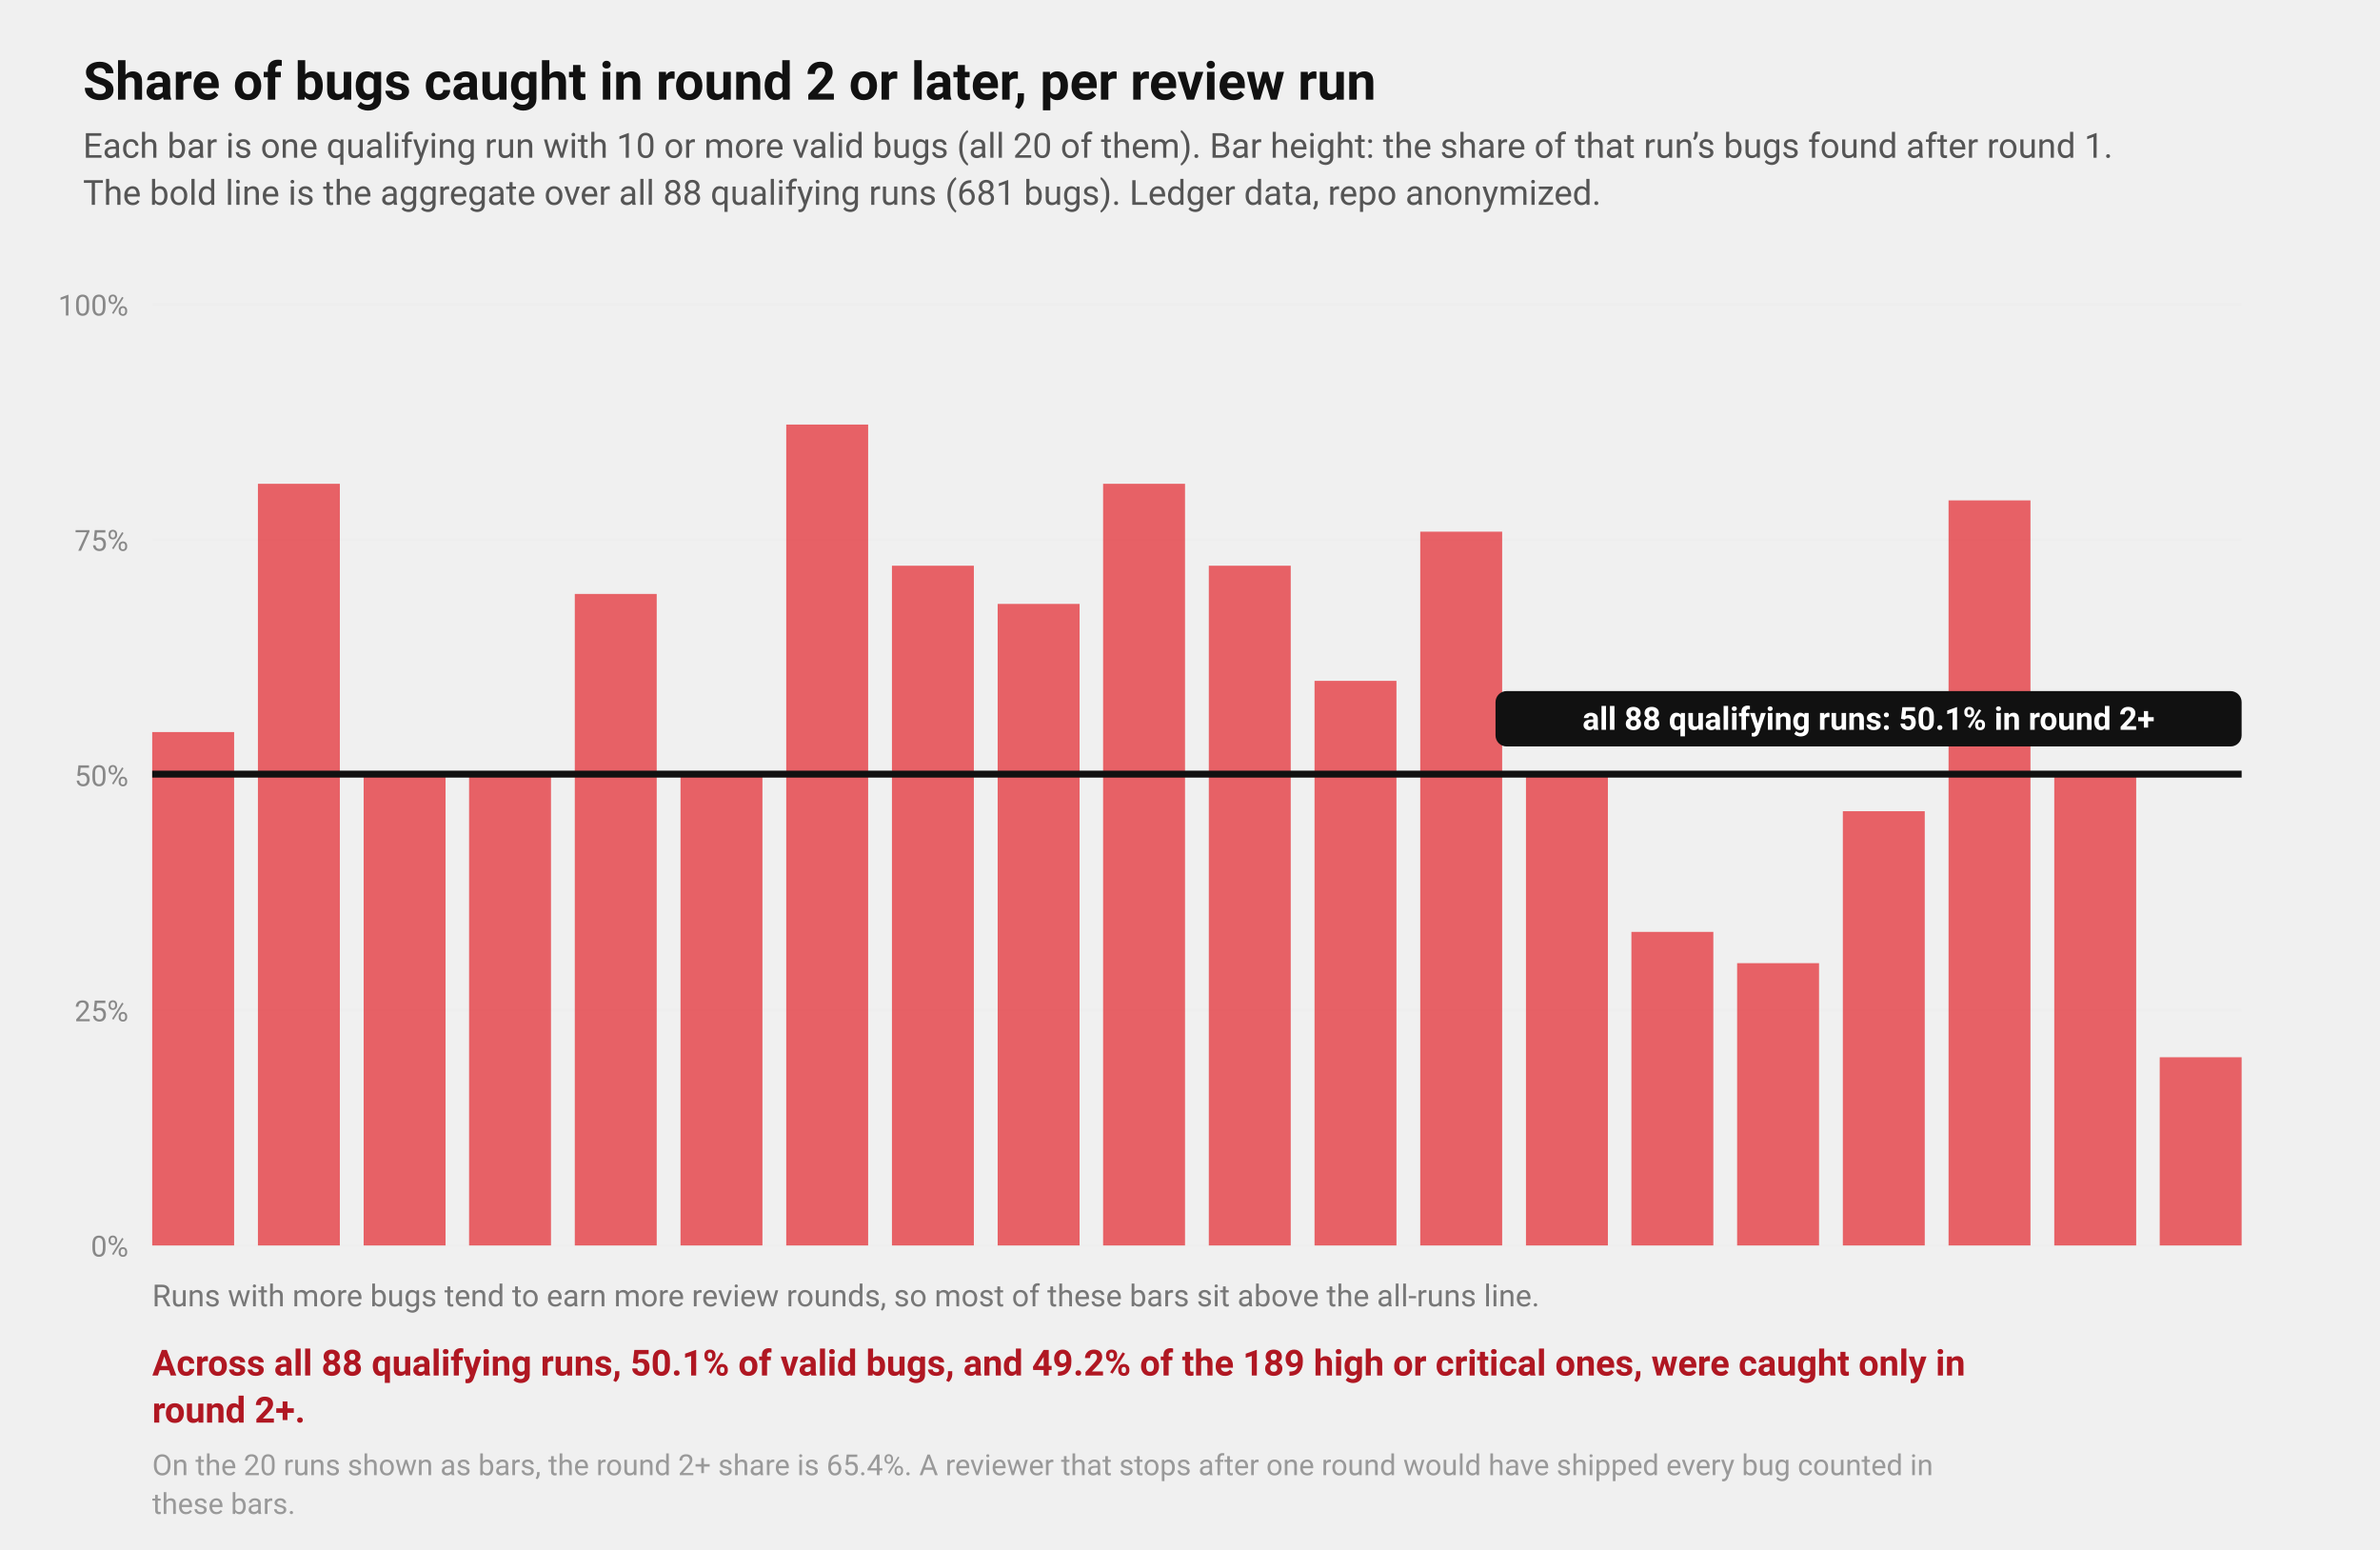
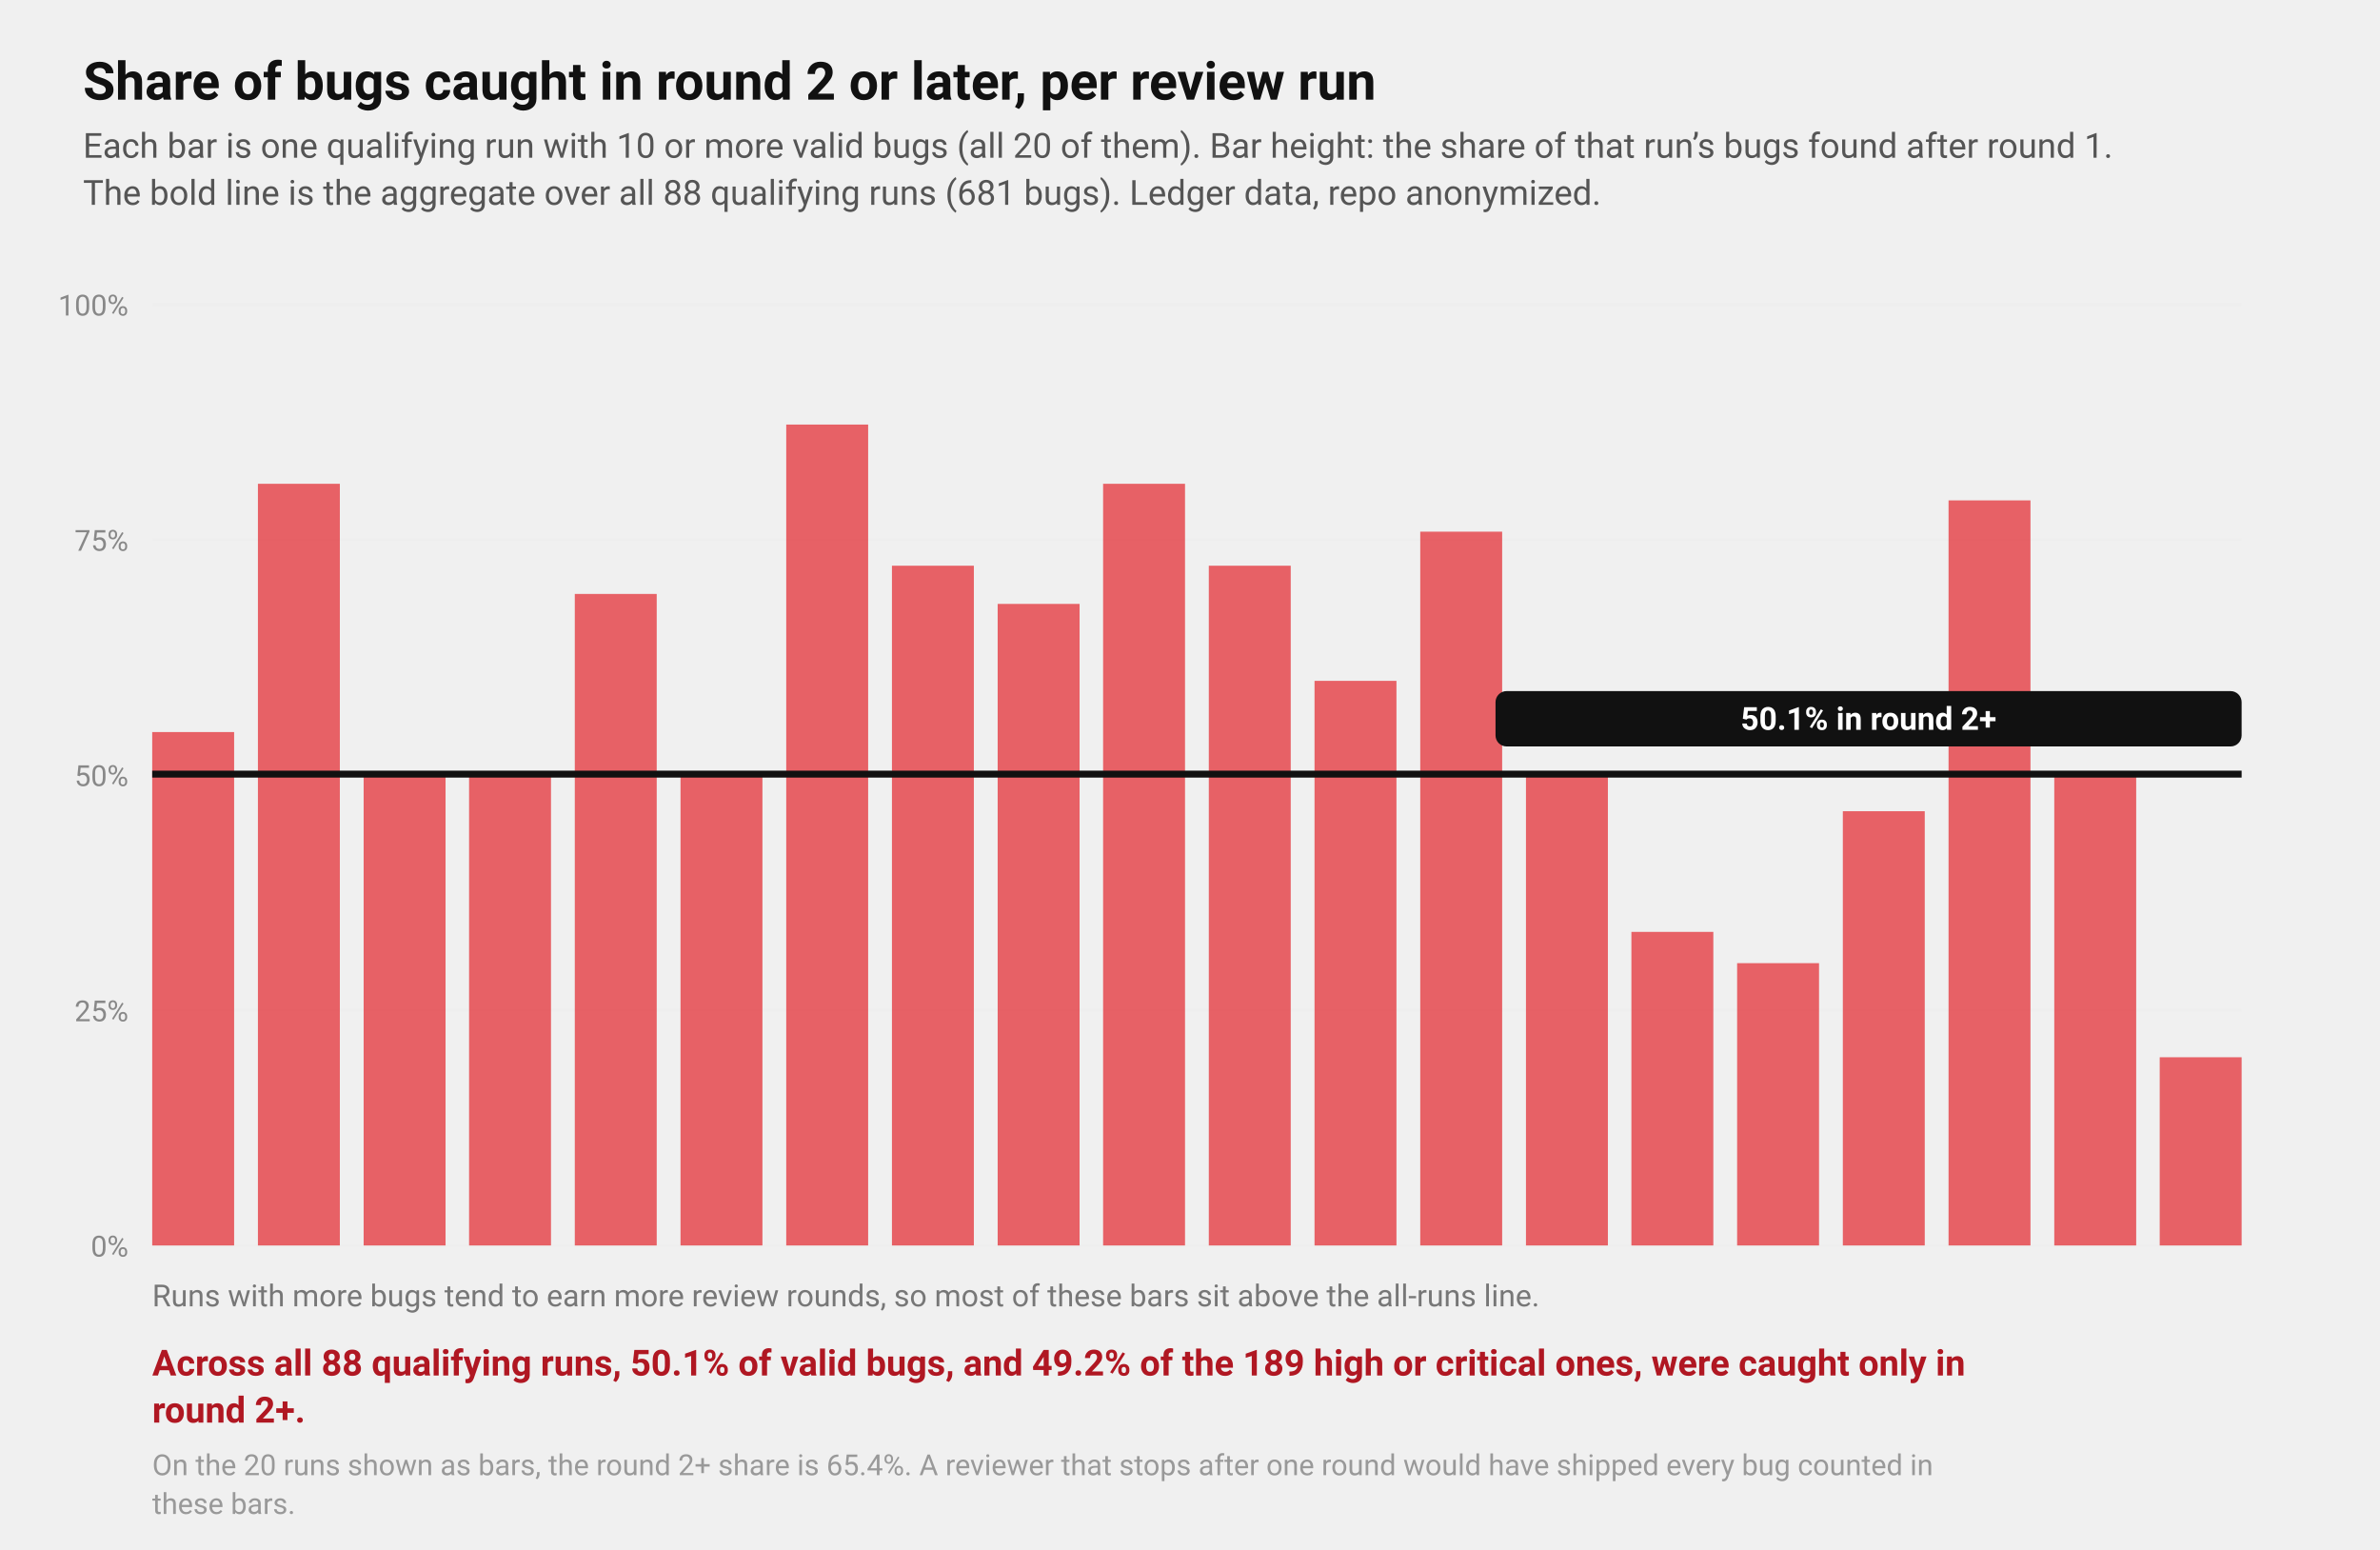
<svg xmlns="http://www.w3.org/2000/svg" viewBox="0 0 860 560" font-family="-apple-system,Segoe UI,Roboto,Helvetica,Arial,sans-serif">
  <text x="30" y="36" font-size="19" font-weight="700" fill="#111">Share of bugs caught in round 2 or later, per review run</text>
  <text x="30" y="57" font-size="12.5" fill="#555">Each bar is one qualifying run with 10 or more valid bugs (all 20 of them). Bar height: the share of that run’s bugs found after round 1.</text>
  <text x="30" y="74" font-size="12.5" fill="#555">The bold line is the aggregate over all 88 qualifying runs (681 bugs). Ledger data, repo anonymized.</text>
  <line x1="55.0" y1="450.0" x2="810.0" y2="450.0" stroke="#eee" stroke-width="1" />
  <text x="46.4" y="454.0" font-size="10.5" fill="#888" text-anchor="end">0%</text>
  <line x1="55.0" y1="365.0" x2="810.0" y2="365.0" stroke="#eee" stroke-width="1" />
  <text x="46.4" y="369.0" font-size="10.5" fill="#888" text-anchor="end">25%</text>
  <line x1="55.0" y1="280.0" x2="810.0" y2="280.0" stroke="#eee" stroke-width="1" />
  <text x="46.4" y="284.0" font-size="10.5" fill="#888" text-anchor="end">50%</text>
  <line x1="55.0" y1="195.0" x2="810.0" y2="195.0" stroke="#eee" stroke-width="1" />
  <text x="46.4" y="199.0" font-size="10.5" fill="#888" text-anchor="end">75%</text>
  <line x1="55.0" y1="110.0" x2="810.0" y2="110.0" stroke="#eee" stroke-width="1" />
  <text x="46.4" y="114.0" font-size="10.5" fill="#888" text-anchor="end">100%</text>
  <rect x="55.0" y="264.5" width="29.6" height="185.5" fill="#E5484D" opacity="0.85" />
  <rect x="93.2" y="174.8" width="29.6" height="275.2" fill="#E5484D" opacity="0.85" />
  <rect x="131.4" y="280.0" width="29.6" height="170.0" fill="#E5484D" opacity="0.85" />
  <rect x="169.5" y="280.0" width="29.6" height="170.0" fill="#E5484D" opacity="0.85" />
  <rect x="207.7" y="214.6" width="29.6" height="235.4" fill="#E5484D" opacity="0.85" />
  <rect x="245.9" y="280.0" width="29.6" height="170.0" fill="#E5484D" opacity="0.85" />
  <rect x="284.1" y="153.4" width="29.6" height="296.6" fill="#E5484D" opacity="0.85" />
  <rect x="322.3" y="204.4" width="29.6" height="245.6" fill="#E5484D" opacity="0.85" />
  <rect x="360.5" y="218.2" width="29.6" height="231.8" fill="#E5484D" opacity="0.85" />
  <rect x="398.6" y="174.8" width="29.6" height="275.2" fill="#E5484D" opacity="0.85" />
  <rect x="436.8" y="204.4" width="29.6" height="245.6" fill="#E5484D" opacity="0.85" />
  <rect x="475.0" y="246.0" width="29.6" height="204.0" fill="#E5484D" opacity="0.85" />
  <rect x="513.2" y="192.1" width="29.6" height="257.9" fill="#E5484D" opacity="0.85" />
  <rect x="551.4" y="280.0" width="29.6" height="170.0" fill="#E5484D" opacity="0.85" />
  <rect x="589.5" y="336.7" width="29.6" height="113.3" fill="#E5484D" opacity="0.85" />
  <rect x="627.7" y="348.0" width="29.6" height="102.0" fill="#E5484D" opacity="0.85" />
  <rect x="665.9" y="293.1" width="29.6" height="156.9" fill="#E5484D" opacity="0.85" />
  <rect x="704.1" y="180.8" width="29.6" height="269.2" fill="#E5484D" opacity="0.85" />
  <rect x="742.3" y="280.0" width="29.6" height="170.0" fill="#E5484D" opacity="0.85" />
  <rect x="780.4" y="382.0" width="29.6" height="68.0" fill="#E5484D" opacity="0.85" />
  <line x1="55.0" y1="279.7" x2="810.0" y2="279.7" stroke="#111" stroke-width="2.5" />
  <rect x="540.4" y="249.7" width="269.6" height="20" rx="4" fill="#111" />
-   <text x="675.2" y="263.7" font-size="11.5" font-weight="700" fill="#fff" text-anchor="middle">all 88 qualifying runs: 50.1% in round 2+</text>
+   <text x="675.2" y="263.7" font-size="11.5" font-weight="700" fill="#fff" text-anchor="middle">50.1% in round 2+</text>
  <text x="55.0" y="472" font-size="11" fill="#777">Runs with more bugs tend to earn more review rounds, so most of these bars sit above the all-runs line.</text>
  <text x="55.0" y="497" font-size="13" font-weight="700" fill="#B01722">Across all 88 qualifying runs, 50.1% of valid bugs, and 49.2% of the 189 high or critical ones, were caught only in</text>
  <text x="55.0" y="514" font-size="13" font-weight="700" fill="#B01722">round 2+.</text>
  <text x="55.0" y="533" font-size="10.5" fill="#999">On the 20 runs shown as bars, the round 2+ share is 65.4%. A reviewer that stops after one round would have shipped every bug counted in</text>
  <text x="55.0" y="547" font-size="10.5" fill="#999">these bars.</text>
</svg>
